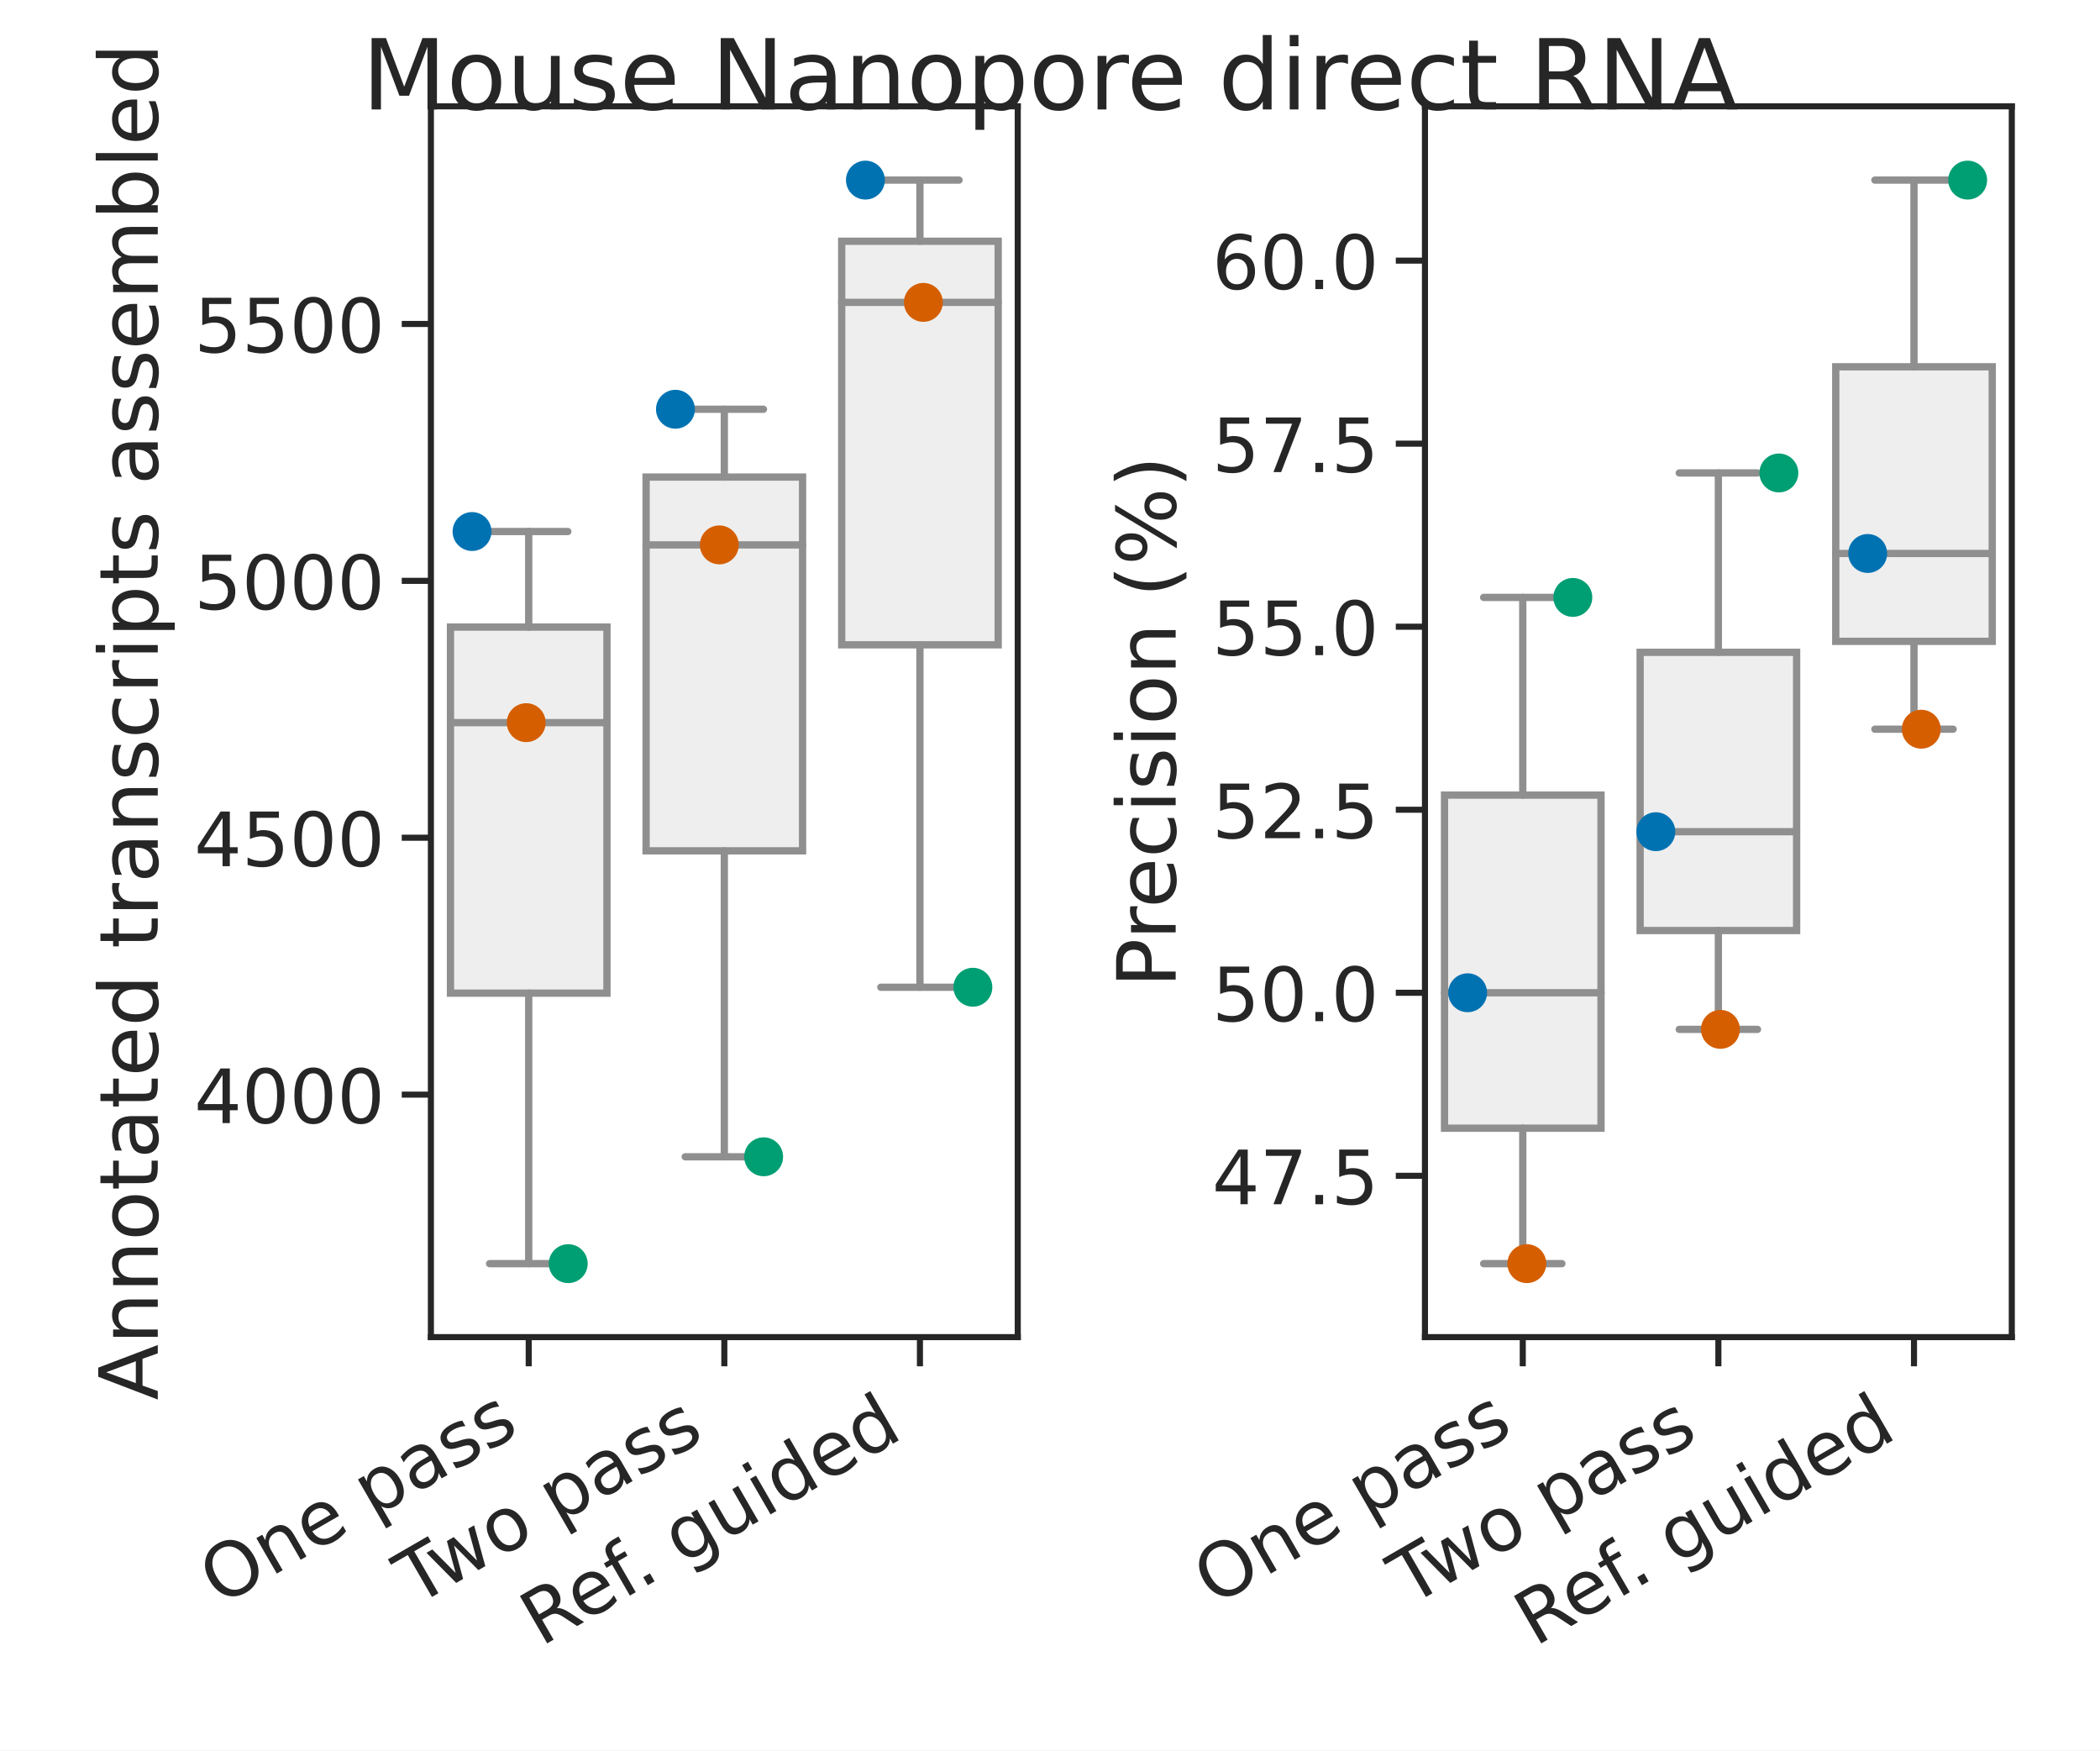
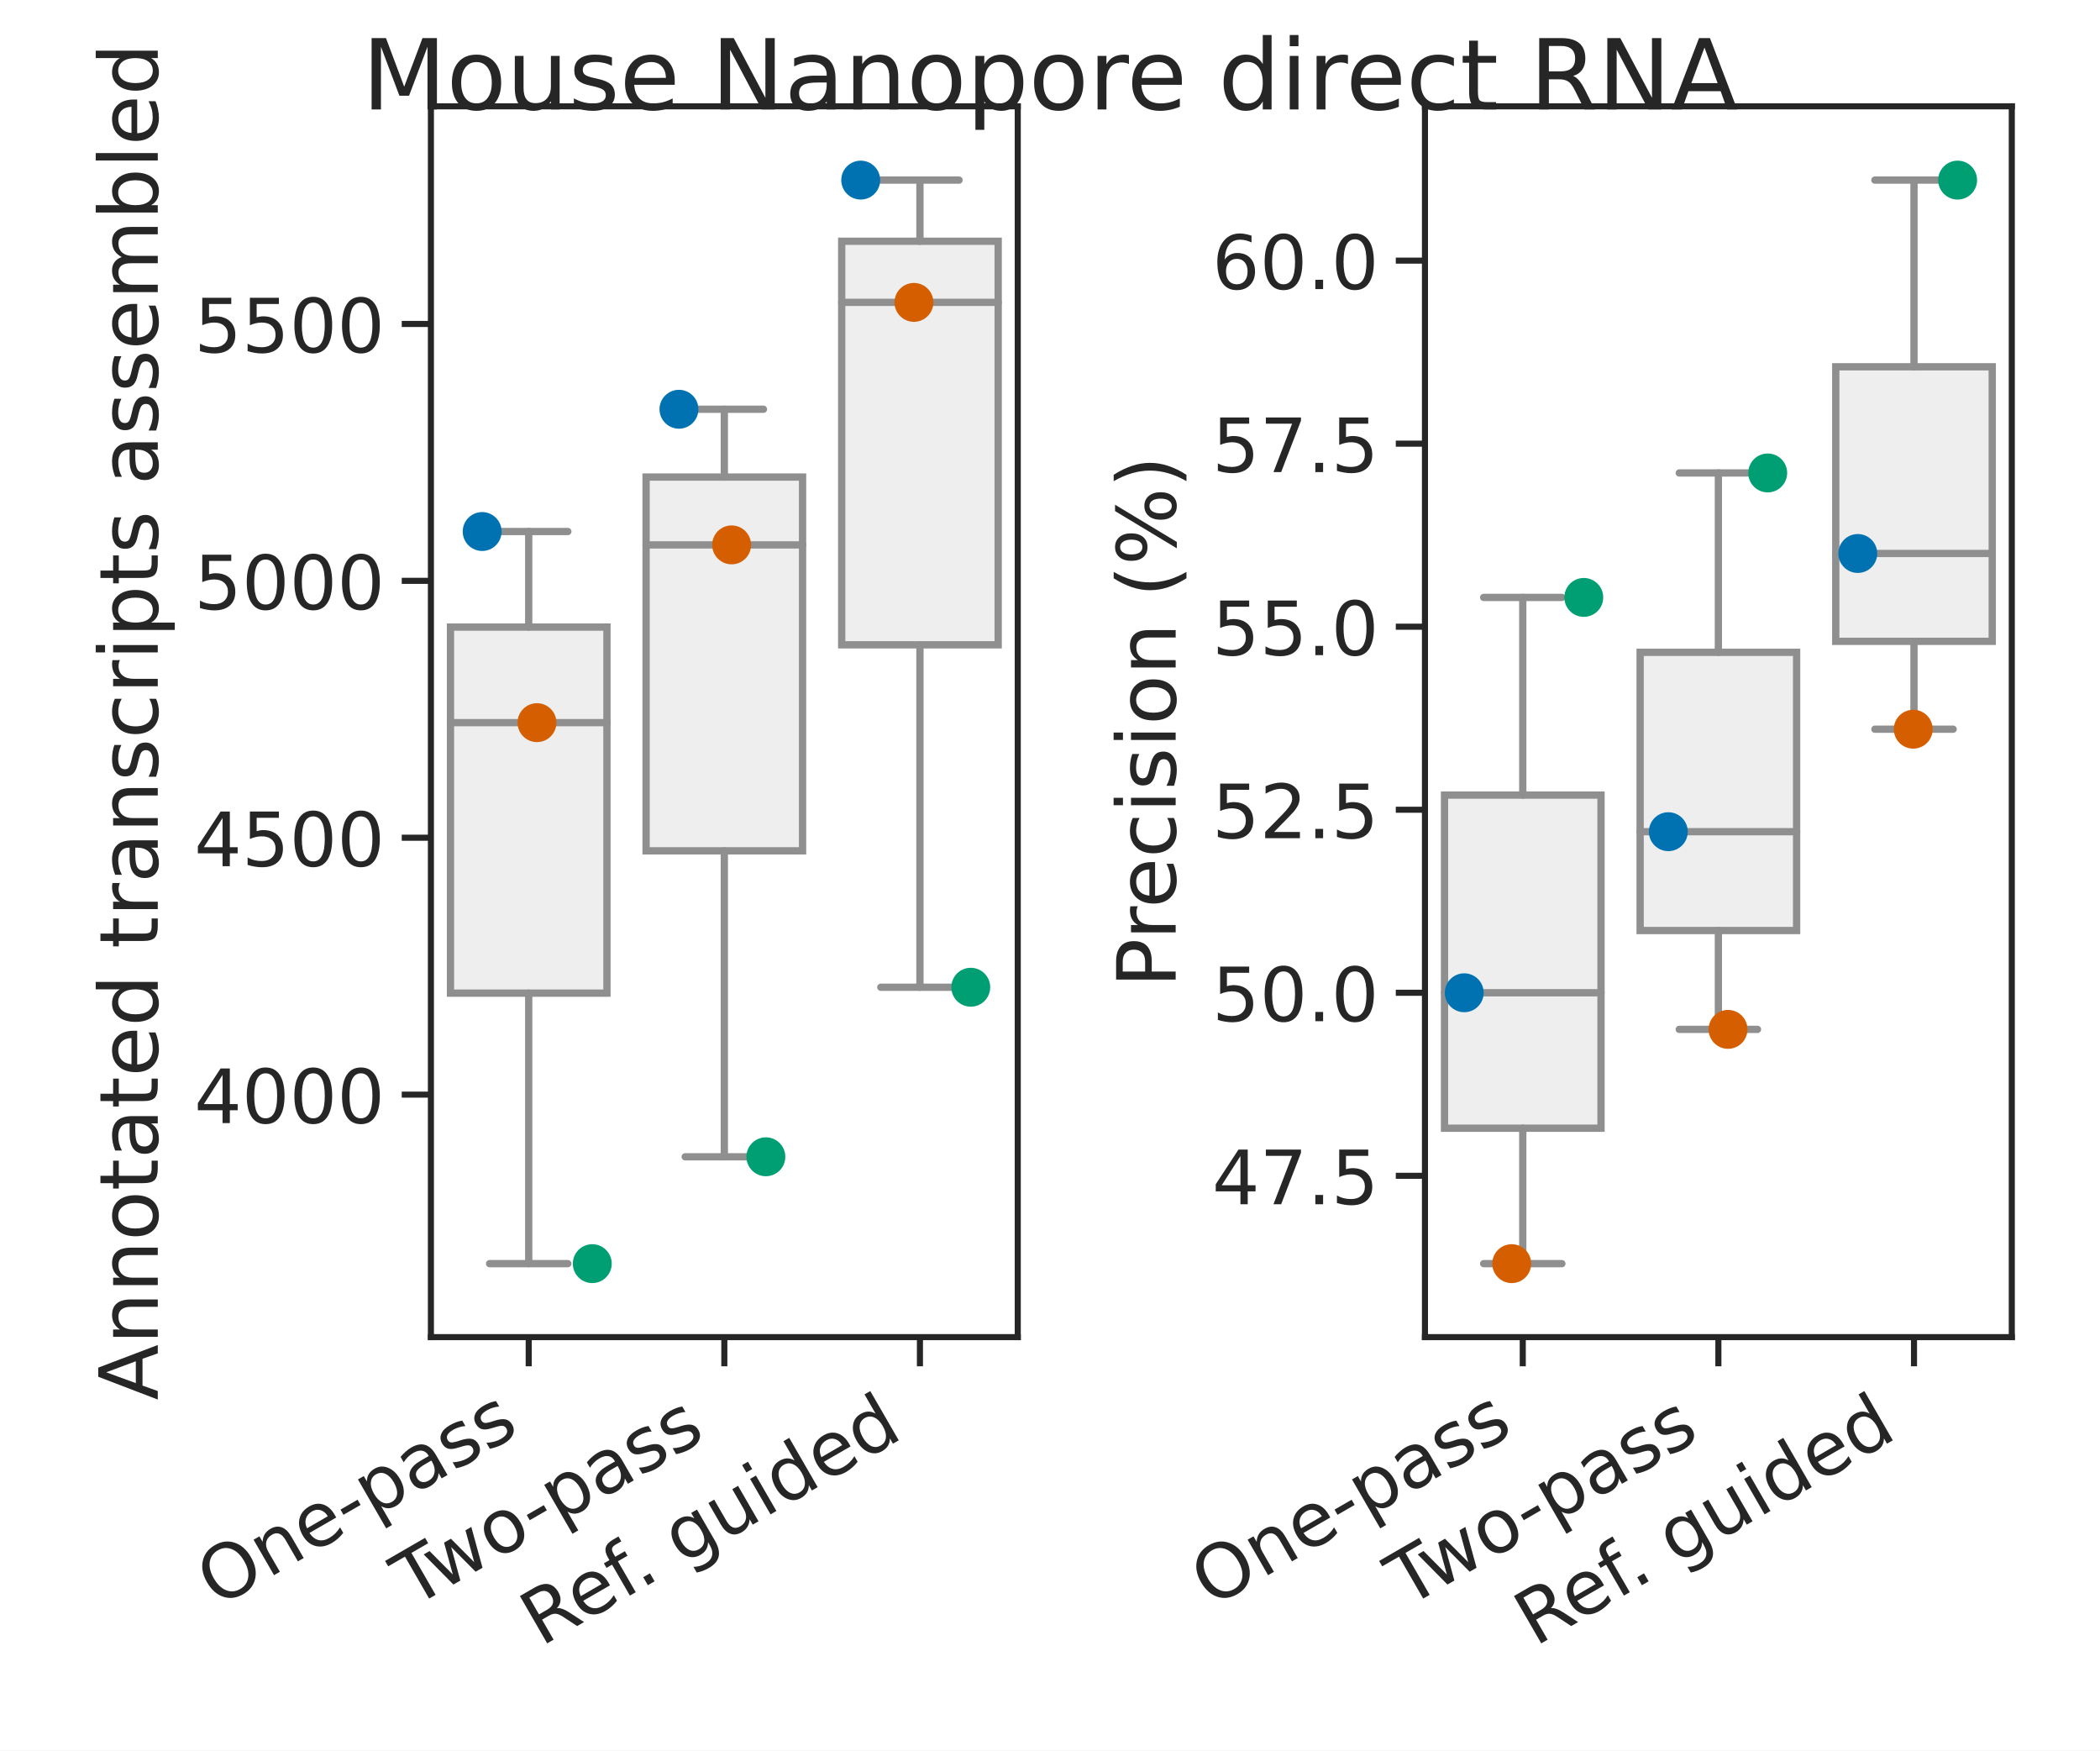
<svg xmlns="http://www.w3.org/2000/svg" xmlns:xlink="http://www.w3.org/1999/xlink" height="360pt" version="1.1" viewBox="0 0 432 360" width="432pt">
  <defs>
    <style type="text/css">
*{stroke-linecap:butt;stroke-linejoin:round;}
  </style>
  </defs>
  <g id="figure_1">
    <g id="patch_1">
      <path d="M 0 360  L 432 360  L 432 0  L 0 0  z " style="fill:#ffffff;" />
    </g>
    <g id="axes_1">
      <g id="patch_2">
        <path d="M 88.644 274.998  L 209.365 274.998  L 209.365 21.869  L 88.644 21.869  z " style="fill:#ffffff;" />
      </g>
      <g id="matplotlib.axis_1">
        <g id="xtick_1">
          <g id="line2d_1">
            <defs>
-               <path d="M 0 0  L 0 6  " id="m8cce61b88b" style="stroke:#262626;stroke-width:1.25;" />
+               <path d="M 0 0  L 0 6  " id="m0fa0cbf0b3" style="stroke:#262626;stroke-width:1.25;" />
            </defs>
            <g>
-               <use style="fill:#262626;stroke:#262626;stroke-width:1.25;" x="108.764" xlink:href="#m8cce61b88b" y="274.998" />
+               <use style="fill:#262626;stroke:#262626;stroke-width:1.25;" x="108.764" xlink:href="#m0fa0cbf0b3" y="274.998" />
            </g>
          </g>
          <g id="text_1">
-             <text style="fill:#262626;font-family:DejaVu Sans;font-size:15.4px;font-style:normal;font-weight:normal;" transform="translate(45.23225 330.388)rotate(-30)">One pass</text>
+             <text style="fill:#262626;font-family:DejaVu Sans;font-size:15.4px;font-style:normal;font-weight:normal;" transform="translate(44.65919 330.7188)rotate(-30)">One-pass</text>
          </g>
        </g>
        <g id="xtick_2">
          <g id="line2d_2">
            <g>
-               <use style="fill:#262626;stroke:#262626;stroke-width:1.25;" x="149.005" xlink:href="#m8cce61b88b" y="274.998" />
+               <use style="fill:#262626;stroke:#262626;stroke-width:1.25;" x="149.005" xlink:href="#m0fa0cbf0b3" y="274.998" />
            </g>
          </g>
          <g id="text_2">
-             <text style="fill:#262626;font-family:DejaVu Sans;font-size:15.4px;font-style:normal;font-weight:normal;" transform="translate(85.44983 330.4012)rotate(-30)">Two pass</text>
+             <text style="fill:#262626;font-family:DejaVu Sans;font-size:15.4px;font-style:normal;font-weight:normal;" transform="translate(84.87468 330.7333)rotate(-30)">Two-pass</text>
          </g>
        </g>
        <g id="xtick_3">
          <g id="line2d_3">
            <g>
-               <use style="fill:#262626;stroke:#262626;stroke-width:1.25;" x="189.245" xlink:href="#m8cce61b88b" y="274.998" />
+               <use style="fill:#262626;stroke:#262626;stroke-width:1.25;" x="189.245" xlink:href="#m0fa0cbf0b3" y="274.998" />
            </g>
          </g>
          <g id="text_3">
            <text style="fill:#262626;font-family:DejaVu Sans;font-size:15.4px;font-style:normal;font-weight:normal;" transform="translate(111.2574 338.7341)rotate(-30)">Ref. guided</text>
          </g>
        </g>
      </g>
      <g id="matplotlib.axis_2">
        <g id="ytick_1">
          <g id="line2d_4">
            <defs>
-               <path d="M 0 0  L -6 0  " id="m4d17ea91ea" style="stroke:#262626;stroke-width:1.25;" />
+               <path d="M 0 0  L -6 0  " id="m6d37a748aa" style="stroke:#262626;stroke-width:1.25;" />
            </defs>
            <g>
-               <use style="fill:#262626;stroke:#262626;stroke-width:1.25;" x="88.644" xlink:href="#m4d17ea91ea" y="225.122" />
+               <use style="fill:#262626;stroke:#262626;stroke-width:1.25;" x="88.644" xlink:href="#m6d37a748aa" y="225.122" />
            </g>
          </g>
          <g id="text_4">
            <text style="fill:#262626;font-family:DejaVu Sans;font-size:15.4px;font-style:normal;font-weight:normal;text-anchor:end;" transform="rotate(-0, 79.144, 230.9726)" x="79.144" y="230.973">4000</text>
          </g>
        </g>
        <g id="ytick_2">
          <g id="line2d_5">
            <g>
-               <use style="fill:#262626;stroke:#262626;stroke-width:1.25;" x="88.644" xlink:href="#m4d17ea91ea" y="172.29" />
+               <use style="fill:#262626;stroke:#262626;stroke-width:1.25;" x="88.644" xlink:href="#m6d37a748aa" y="172.29" />
            </g>
          </g>
          <g id="text_5">
            <text style="fill:#262626;font-family:DejaVu Sans;font-size:15.4px;font-style:normal;font-weight:normal;text-anchor:end;" transform="rotate(-0, 79.144, 178.1408)" x="79.144" y="178.141">4500</text>
          </g>
        </g>
        <g id="ytick_3">
          <g id="line2d_6">
            <g>
-               <use style="fill:#262626;stroke:#262626;stroke-width:1.25;" x="88.644" xlink:href="#m4d17ea91ea" y="119.458" />
+               <use style="fill:#262626;stroke:#262626;stroke-width:1.25;" x="88.644" xlink:href="#m6d37a748aa" y="119.458" />
            </g>
          </g>
          <g id="text_6">
            <text style="fill:#262626;font-family:DejaVu Sans;font-size:15.4px;font-style:normal;font-weight:normal;text-anchor:end;" transform="rotate(-0, 79.144, 125.3091)" x="79.144" y="125.309">5000</text>
          </g>
        </g>
        <g id="ytick_4">
          <g id="line2d_7">
            <g>
-               <use style="fill:#262626;stroke:#262626;stroke-width:1.25;" x="88.644" xlink:href="#m4d17ea91ea" y="66.627" />
+               <use style="fill:#262626;stroke:#262626;stroke-width:1.25;" x="88.644" xlink:href="#m6d37a748aa" y="66.627" />
            </g>
          </g>
          <g id="text_7">
            <text style="fill:#262626;font-family:DejaVu Sans;font-size:15.4px;font-style:normal;font-weight:normal;text-anchor:end;" transform="rotate(-0, 79.144, 72.47734)" x="79.144" y="72.477">5500</text>
          </g>
        </g>
        <g id="text_8">
          <text style="fill:#262626;font-family:DejaVu Sans;font-size:16.8px;font-style:normal;font-weight:normal;text-anchor:middle;" transform="rotate(-90, 32.45712, 148.4337)" x="32.457" y="148.434">Annotated transcripts assembled</text>
        </g>
      </g>
      <g id="patch_3">
-         <path clip-path="url(#p3ca217034d)" d="M 92.668 204.253  L 124.86 204.253  L 124.86 128.968  L 92.668 128.968  L 92.668 204.253  z " style="fill:#eeeeee;stroke:#8f8f8f;stroke-linejoin:miter;stroke-width:1.5;" />
+         <path clip-path="url(#p4e5a99a84f)" d="M 92.668 204.253  L 124.86 204.253  L 124.86 128.968  L 92.668 128.968  L 92.668 204.253  z " style="fill:#eeeeee;stroke:#8f8f8f;stroke-linejoin:miter;stroke-width:1.5;" />
      </g>
      <g id="patch_4">
-         <path clip-path="url(#p3ca217034d)" d="M 132.909 174.984  L 165.101 174.984  L 165.101 98.114  L 132.909 98.114  L 132.909 174.984  z " style="fill:#eeeeee;stroke:#8f8f8f;stroke-linejoin:miter;stroke-width:1.5;" />
+         <path clip-path="url(#p4e5a99a84f)" d="M 132.909 174.984  L 165.101 174.984  L 165.101 98.114  L 132.909 98.114  L 132.909 174.984  z " style="fill:#eeeeee;stroke:#8f8f8f;stroke-linejoin:miter;stroke-width:1.5;" />
      </g>
      <g id="patch_5">
-         <path clip-path="url(#p3ca217034d)" d="M 173.149 132.613  L 205.341 132.613  L 205.341 49.615  L 173.149 49.615  L 173.149 132.613  z " style="fill:#eeeeee;stroke:#8f8f8f;stroke-linejoin:miter;stroke-width:1.5;" />
+         <path clip-path="url(#p4e5a99a84f)" d="M 173.149 132.613  L 205.341 132.613  L 205.341 49.615  L 173.149 49.615  L 173.149 132.613  z " style="fill:#eeeeee;stroke:#8f8f8f;stroke-linejoin:miter;stroke-width:1.5;" />
      </g>
      <g id="PathCollection_1" />
      <g id="PathCollection_2" />
      <g id="PathCollection_3" />
      <g id="line2d_8">
-         <path clip-path="url(#p3ca217034d)" d="M 108.764 204.253  L 108.764 259.885  " style="fill:none;stroke:#8f8f8f;stroke-linecap:round;stroke-width:1.5;" />
+         <path clip-path="url(#p4e5a99a84f)" d="M 108.764 204.253  L 108.764 259.885  " style="fill:none;stroke:#8f8f8f;stroke-linecap:round;stroke-width:1.5;" />
      </g>
      <g id="line2d_9">
-         <path clip-path="url(#p3ca217034d)" d="M 108.764 128.968  L 108.764 109.315  " style="fill:none;stroke:#8f8f8f;stroke-linecap:round;stroke-width:1.5;" />
+         <path clip-path="url(#p4e5a99a84f)" d="M 108.764 128.968  L 108.764 109.315  " style="fill:none;stroke:#8f8f8f;stroke-linecap:round;stroke-width:1.5;" />
      </g>
      <g id="line2d_10">
-         <path clip-path="url(#p3ca217034d)" d="M 100.716 259.885  L 116.812 259.885  " style="fill:none;stroke:#8f8f8f;stroke-linecap:round;stroke-width:1.5;" />
+         <path clip-path="url(#p4e5a99a84f)" d="M 100.716 259.885  L 116.812 259.885  " style="fill:none;stroke:#8f8f8f;stroke-linecap:round;stroke-width:1.5;" />
      </g>
      <g id="line2d_11">
-         <path clip-path="url(#p3ca217034d)" d="M 100.716 109.315  L 116.812 109.315  " style="fill:none;stroke:#8f8f8f;stroke-linecap:round;stroke-width:1.5;" />
+         <path clip-path="url(#p4e5a99a84f)" d="M 100.716 109.315  L 116.812 109.315  " style="fill:none;stroke:#8f8f8f;stroke-linecap:round;stroke-width:1.5;" />
      </g>
      <g id="line2d_12" />
      <g id="line2d_13">
-         <path clip-path="url(#p3ca217034d)" d="M 149.005 174.984  L 149.005 237.907  " style="fill:none;stroke:#8f8f8f;stroke-linecap:round;stroke-width:1.5;" />
+         <path clip-path="url(#p4e5a99a84f)" d="M 149.005 174.984  L 149.005 237.907  " style="fill:none;stroke:#8f8f8f;stroke-linecap:round;stroke-width:1.5;" />
      </g>
      <g id="line2d_14">
-         <path clip-path="url(#p3ca217034d)" d="M 149.005 98.114  L 149.005 84.167  " style="fill:none;stroke:#8f8f8f;stroke-linecap:round;stroke-width:1.5;" />
+         <path clip-path="url(#p4e5a99a84f)" d="M 149.005 98.114  L 149.005 84.167  " style="fill:none;stroke:#8f8f8f;stroke-linecap:round;stroke-width:1.5;" />
      </g>
      <g id="line2d_15">
-         <path clip-path="url(#p3ca217034d)" d="M 140.957 237.907  L 157.053 237.907  " style="fill:none;stroke:#8f8f8f;stroke-linecap:round;stroke-width:1.5;" />
+         <path clip-path="url(#p4e5a99a84f)" d="M 140.957 237.907  L 157.053 237.907  " style="fill:none;stroke:#8f8f8f;stroke-linecap:round;stroke-width:1.5;" />
      </g>
      <g id="line2d_16">
-         <path clip-path="url(#p3ca217034d)" d="M 140.957 84.167  L 157.053 84.167  " style="fill:none;stroke:#8f8f8f;stroke-linecap:round;stroke-width:1.5;" />
+         <path clip-path="url(#p4e5a99a84f)" d="M 140.957 84.167  L 157.053 84.167  " style="fill:none;stroke:#8f8f8f;stroke-linecap:round;stroke-width:1.5;" />
      </g>
      <g id="line2d_17" />
      <g id="line2d_18">
-         <path clip-path="url(#p3ca217034d)" d="M 189.245 132.613  L 189.245 203.038  " style="fill:none;stroke:#8f8f8f;stroke-linecap:round;stroke-width:1.5;" />
+         <path clip-path="url(#p4e5a99a84f)" d="M 189.245 132.613  L 189.245 203.038  " style="fill:none;stroke:#8f8f8f;stroke-linecap:round;stroke-width:1.5;" />
      </g>
      <g id="line2d_19">
-         <path clip-path="url(#p3ca217034d)" d="M 189.245 49.615  L 189.245 37.041  " style="fill:none;stroke:#8f8f8f;stroke-linecap:round;stroke-width:1.5;" />
+         <path clip-path="url(#p4e5a99a84f)" d="M 189.245 49.615  L 189.245 37.041  " style="fill:none;stroke:#8f8f8f;stroke-linecap:round;stroke-width:1.5;" />
      </g>
      <g id="line2d_20">
-         <path clip-path="url(#p3ca217034d)" d="M 181.197 203.038  L 197.293 203.038  " style="fill:none;stroke:#8f8f8f;stroke-linecap:round;stroke-width:1.5;" />
+         <path clip-path="url(#p4e5a99a84f)" d="M 181.197 203.038  L 197.293 203.038  " style="fill:none;stroke:#8f8f8f;stroke-linecap:round;stroke-width:1.5;" />
      </g>
      <g id="line2d_21">
-         <path clip-path="url(#p3ca217034d)" d="M 181.197 37.041  L 197.293 37.041  " style="fill:none;stroke:#8f8f8f;stroke-linecap:round;stroke-width:1.5;" />
+         <path clip-path="url(#p4e5a99a84f)" d="M 181.197 37.041  L 197.293 37.041  " style="fill:none;stroke:#8f8f8f;stroke-linecap:round;stroke-width:1.5;" />
      </g>
      <g id="line2d_22" />
      <g id="line2d_23">
-         <path clip-path="url(#p3ca217034d)" d="M 92.668 148.621  L 124.86 148.621  " style="fill:none;stroke:#8f8f8f;stroke-linecap:round;stroke-width:1.5;" />
+         <path clip-path="url(#p4e5a99a84f)" d="M 92.668 148.621  L 124.86 148.621  " style="fill:none;stroke:#8f8f8f;stroke-linecap:round;stroke-width:1.5;" />
      </g>
      <g id="line2d_24">
-         <path clip-path="url(#p3ca217034d)" d="M 132.909 112.062  L 165.101 112.062  " style="fill:none;stroke:#8f8f8f;stroke-linecap:round;stroke-width:1.5;" />
+         <path clip-path="url(#p4e5a99a84f)" d="M 132.909 112.062  L 165.101 112.062  " style="fill:none;stroke:#8f8f8f;stroke-linecap:round;stroke-width:1.5;" />
      </g>
      <g id="line2d_25">
-         <path clip-path="url(#p3ca217034d)" d="M 173.149 62.189  L 205.341 62.189  " style="fill:none;stroke:#8f8f8f;stroke-linecap:round;stroke-width:1.5;" />
+         <path clip-path="url(#p4e5a99a84f)" d="M 173.149 62.189  L 205.341 62.189  " style="fill:none;stroke:#8f8f8f;stroke-linecap:round;stroke-width:1.5;" />
      </g>
      <g id="patch_6">
        <path d="M 88.644 274.998  L 88.644 21.869  " style="fill:none;stroke:#262626;stroke-linecap:square;stroke-linejoin:miter;stroke-width:1.25;" />
      </g>
      <g id="patch_7">
        <path d="M 209.365 274.998  L 209.365 21.869  " style="fill:none;stroke:#262626;stroke-linecap:square;stroke-linejoin:miter;stroke-width:1.25;" />
      </g>
      <g id="patch_8">
        <path d="M 88.644 274.998  L 209.365 274.998  " style="fill:none;stroke:#262626;stroke-linecap:square;stroke-linejoin:miter;stroke-width:1.25;" />
      </g>
      <g id="patch_9">
        <path d="M 88.644 21.869  L 209.365 21.869  " style="fill:none;stroke:#262626;stroke-linecap:square;stroke-linejoin:miter;stroke-width:1.25;" />
      </g>
      <g id="PathCollection_4">
        <defs>
-           <path d="M 0 4  C 1.061 4 2.078 3.579 2.828 2.828  C 3.579 2.078 4 1.061 4 0  C 4 -1.061 3.579 -2.078 2.828 -2.828  C 2.078 -3.579 1.061 -4 0 -4  C -1.061 -4 -2.078 -3.579 -2.828 -2.828  C -3.579 -2.078 -4 -1.061 -4 0  C -4 1.061 -3.579 2.078 -2.828 2.828  C -2.078 3.579 -1.061 4 0 4  z " id="m4bb8bf6cf8" />
+           <path d="M 0 4  C 1.061 4 2.078 3.579 2.828 2.828  C 3.579 2.078 4 1.061 4 0  C 4 -1.061 3.579 -2.078 2.828 -2.828  C 2.078 -3.579 1.061 -4 0 -4  C -1.061 -4 -2.078 -3.579 -2.828 -2.828  C -3.579 -2.078 -4 -1.061 -4 0  C -4 1.061 -3.579 2.078 -2.828 2.828  C -2.078 3.579 -1.061 4 0 4  z " id="mcae179fc7a" />
        </defs>
-         <g clip-path="url(#p3ca217034d)">
-           <use style="fill:#0072b2;" x="97.106" xlink:href="#m4bb8bf6cf8" y="109.315" />
+         <g clip-path="url(#p4e5a99a84f)">
+           <use style="fill:#0072b2;" x="99.187" xlink:href="#mcae179fc7a" y="109.315" />
        </g>
      </g>
      <g id="PathCollection_5">
        <defs>
-           <path d="M 0 4  C 1.061 4 2.078 3.579 2.828 2.828  C 3.579 2.078 4 1.061 4 0  C 4 -1.061 3.579 -2.078 2.828 -2.828  C 2.078 -3.579 1.061 -4 0 -4  C -1.061 -4 -2.078 -3.579 -2.828 -2.828  C -3.579 -2.078 -4 -1.061 -4 0  C -4 1.061 -3.579 2.078 -2.828 2.828  C -2.078 3.579 -1.061 4 0 4  z " id="m4b935ddc54" />
+           <path d="M 0 4  C 1.061 4 2.078 3.579 2.828 2.828  C 3.579 2.078 4 1.061 4 0  C 4 -1.061 3.579 -2.078 2.828 -2.828  C 2.078 -3.579 1.061 -4 0 -4  C -1.061 -4 -2.078 -3.579 -2.828 -2.828  C -3.579 -2.078 -4 -1.061 -4 0  C -4 1.061 -3.579 2.078 -2.828 2.828  C -2.078 3.579 -1.061 4 0 4  z " id="mdf73cf363f" />
        </defs>
-         <g clip-path="url(#p3ca217034d)">
-           <use style="fill:#d55e00;" x="108.252" xlink:href="#m4b935ddc54" y="148.621" />
+         <g clip-path="url(#p4e5a99a84f)">
+           <use style="fill:#d55e00;" x="110.465" xlink:href="#mdf73cf363f" y="148.621" />
        </g>
      </g>
      <g id="PathCollection_6">
        <defs>
-           <path d="M 0 4  C 1.061 4 2.078 3.579 2.828 2.828  C 3.579 2.078 4 1.061 4 0  C 4 -1.061 3.579 -2.078 2.828 -2.828  C 2.078 -3.579 1.061 -4 0 -4  C -1.061 -4 -2.078 -3.579 -2.828 -2.828  C -3.579 -2.078 -4 -1.061 -4 0  C -4 1.061 -3.579 2.078 -2.828 2.828  C -2.078 3.579 -1.061 4 0 4  z " id="m7504aa03bd" />
+           <path d="M 0 4  C 1.061 4 2.078 3.579 2.828 2.828  C 3.579 2.078 4 1.061 4 0  C 4 -1.061 3.579 -2.078 2.828 -2.828  C 2.078 -3.579 1.061 -4 0 -4  C -1.061 -4 -2.078 -3.579 -2.828 -2.828  C -3.579 -2.078 -4 -1.061 -4 0  C -4 1.061 -3.579 2.078 -2.828 2.828  C -2.078 3.579 -1.061 4 0 4  z " id="m4f22e65dd8" />
        </defs>
-         <g clip-path="url(#p3ca217034d)">
-           <use style="fill:#009e73;" x="116.892" xlink:href="#m7504aa03bd" y="259.885" />
+         <g clip-path="url(#p4e5a99a84f)">
+           <use style="fill:#009e73;" x="121.84" xlink:href="#m4f22e65dd8" y="259.885" />
        </g>
      </g>
      <g id="PathCollection_7">
-         <g clip-path="url(#p3ca217034d)">
-           <use style="fill:#0072b2;" x="138.949" xlink:href="#m4bb8bf6cf8" y="84.167" />
+         <g clip-path="url(#p4e5a99a84f)">
+           <use style="fill:#0072b2;" x="139.67" xlink:href="#mcae179fc7a" y="84.167" />
        </g>
      </g>
      <g id="PathCollection_8">
-         <g clip-path="url(#p3ca217034d)">
-           <use style="fill:#d55e00;" x="147.975" xlink:href="#m4b935ddc54" y="112.062" />
+         <g clip-path="url(#p4e5a99a84f)">
+           <use style="fill:#d55e00;" x="150.504" xlink:href="#mdf73cf363f" y="112.062" />
        </g>
      </g>
      <g id="PathCollection_9">
-         <g clip-path="url(#p3ca217034d)">
-           <use style="fill:#009e73;" x="157.092" xlink:href="#m7504aa03bd" y="237.907" />
+         <g clip-path="url(#p4e5a99a84f)">
+           <use style="fill:#009e73;" x="157.551" xlink:href="#m4f22e65dd8" y="237.907" />
        </g>
      </g>
      <g id="PathCollection_10">
-         <g clip-path="url(#p3ca217034d)">
-           <use style="fill:#0072b2;" x="178.029" xlink:href="#m4bb8bf6cf8" y="37.041" />
+         <g clip-path="url(#p4e5a99a84f)">
+           <use style="fill:#0072b2;" x="177.061" xlink:href="#mcae179fc7a" y="37.041" />
        </g>
      </g>
      <g id="PathCollection_11">
-         <g clip-path="url(#p3ca217034d)">
-           <use style="fill:#d55e00;" x="189.952" xlink:href="#m4b935ddc54" y="62.189" />
+         <g clip-path="url(#p4e5a99a84f)">
+           <use style="fill:#d55e00;" x="188.009" xlink:href="#mdf73cf363f" y="62.189" />
        </g>
      </g>
      <g id="PathCollection_12">
-         <g clip-path="url(#p3ca217034d)">
-           <use style="fill:#009e73;" x="200.137" xlink:href="#m7504aa03bd" y="203.038" />
+         <g clip-path="url(#p4e5a99a84f)">
+           <use style="fill:#009e73;" x="199.7" xlink:href="#m4f22e65dd8" y="203.038" />
        </g>
      </g>
    </g>
    <g id="axes_2">
      <g id="patch_10">
        <path d="M 293.135 274.998  L 413.856 274.998  L 413.856 21.869  L 293.135 21.869  z " style="fill:#ffffff;" />
      </g>
      <g id="matplotlib.axis_3">
        <g id="xtick_4">
          <g id="line2d_26">
            <g>
-               <use style="fill:#262626;stroke:#262626;stroke-width:1.25;" x="313.255" xlink:href="#m8cce61b88b" y="274.998" />
+               <use style="fill:#262626;stroke:#262626;stroke-width:1.25;" x="313.255" xlink:href="#m0fa0cbf0b3" y="274.998" />
            </g>
          </g>
          <g id="text_9">
-             <text style="fill:#262626;font-family:DejaVu Sans;font-size:15.4px;font-style:normal;font-weight:normal;" transform="translate(249.7227 330.388)rotate(-30)">One pass</text>
+             <text style="fill:#262626;font-family:DejaVu Sans;font-size:15.4px;font-style:normal;font-weight:normal;" transform="translate(249.1497 330.7188)rotate(-30)">One-pass</text>
          </g>
        </g>
        <g id="xtick_5">
          <g id="line2d_27">
            <g>
-               <use style="fill:#262626;stroke:#262626;stroke-width:1.25;" x="353.495" xlink:href="#m8cce61b88b" y="274.998" />
+               <use style="fill:#262626;stroke:#262626;stroke-width:1.25;" x="353.495" xlink:href="#m0fa0cbf0b3" y="274.998" />
            </g>
          </g>
          <g id="text_10">
-             <text style="fill:#262626;font-family:DejaVu Sans;font-size:15.4px;font-style:normal;font-weight:normal;" transform="translate(289.9403 330.4012)rotate(-30)">Two pass</text>
+             <text style="fill:#262626;font-family:DejaVu Sans;font-size:15.4px;font-style:normal;font-weight:normal;" transform="translate(289.3652 330.7333)rotate(-30)">Two-pass</text>
          </g>
        </g>
        <g id="xtick_6">
          <g id="line2d_28">
            <g>
-               <use style="fill:#262626;stroke:#262626;stroke-width:1.25;" x="393.736" xlink:href="#m8cce61b88b" y="274.998" />
+               <use style="fill:#262626;stroke:#262626;stroke-width:1.25;" x="393.736" xlink:href="#m0fa0cbf0b3" y="274.998" />
            </g>
          </g>
          <g id="text_11">
            <text style="fill:#262626;font-family:DejaVu Sans;font-size:15.4px;font-style:normal;font-weight:normal;" transform="translate(315.7479 338.7341)rotate(-30)">Ref. guided</text>
          </g>
        </g>
      </g>
      <g id="matplotlib.axis_4">
        <g id="ytick_5">
          <g id="line2d_29">
            <g>
-               <use style="fill:#262626;stroke:#262626;stroke-width:1.25;" x="293.135" xlink:href="#m4d17ea91ea" y="241.817" />
+               <use style="fill:#262626;stroke:#262626;stroke-width:1.25;" x="293.135" xlink:href="#m6d37a748aa" y="241.817" />
            </g>
          </g>
          <g id="text_12">
            <text style="fill:#262626;font-family:DejaVu Sans;font-size:15.4px;font-style:normal;font-weight:normal;text-anchor:end;" transform="rotate(-0, 283.6345, 247.6674)" x="283.635" y="247.667">47.5</text>
          </g>
        </g>
        <g id="ytick_6">
          <g id="line2d_30">
            <g>
-               <use style="fill:#262626;stroke:#262626;stroke-width:1.25;" x="293.135" xlink:href="#m4d17ea91ea" y="204.174" />
+               <use style="fill:#262626;stroke:#262626;stroke-width:1.25;" x="293.135" xlink:href="#m6d37a748aa" y="204.174" />
            </g>
          </g>
          <g id="text_13">
            <text style="fill:#262626;font-family:DejaVu Sans;font-size:15.4px;font-style:normal;font-weight:normal;text-anchor:end;" transform="rotate(-0, 283.6345, 210.0248)" x="283.635" y="210.025">50.0</text>
          </g>
        </g>
        <g id="ytick_7">
          <g id="line2d_31">
            <g>
-               <use style="fill:#262626;stroke:#262626;stroke-width:1.25;" x="293.135" xlink:href="#m4d17ea91ea" y="166.531" />
+               <use style="fill:#262626;stroke:#262626;stroke-width:1.25;" x="293.135" xlink:href="#m6d37a748aa" y="166.531" />
            </g>
          </g>
          <g id="text_14">
            <text style="fill:#262626;font-family:DejaVu Sans;font-size:15.4px;font-style:normal;font-weight:normal;text-anchor:end;" transform="rotate(-0, 283.6345, 172.3822)" x="283.635" y="172.382">52.5</text>
          </g>
        </g>
        <g id="ytick_8">
          <g id="line2d_32">
            <g>
-               <use style="fill:#262626;stroke:#262626;stroke-width:1.25;" x="293.135" xlink:href="#m4d17ea91ea" y="128.889" />
+               <use style="fill:#262626;stroke:#262626;stroke-width:1.25;" x="293.135" xlink:href="#m6d37a748aa" y="128.889" />
            </g>
          </g>
          <g id="text_15">
            <text style="fill:#262626;font-family:DejaVu Sans;font-size:15.4px;font-style:normal;font-weight:normal;text-anchor:end;" transform="rotate(-0, 283.6345, 134.7396)" x="283.635" y="134.74">55.0</text>
          </g>
        </g>
        <g id="ytick_9">
          <g id="line2d_33">
            <g>
-               <use style="fill:#262626;stroke:#262626;stroke-width:1.25;" x="293.135" xlink:href="#m4d17ea91ea" y="91.246" />
+               <use style="fill:#262626;stroke:#262626;stroke-width:1.25;" x="293.135" xlink:href="#m6d37a748aa" y="91.246" />
            </g>
          </g>
          <g id="text_16">
            <text style="fill:#262626;font-family:DejaVu Sans;font-size:15.4px;font-style:normal;font-weight:normal;text-anchor:end;" transform="rotate(-0, 283.6345, 97.09694)" x="283.635" y="97.097">57.5</text>
          </g>
        </g>
        <g id="ytick_10">
          <g id="line2d_34">
            <g>
-               <use style="fill:#262626;stroke:#262626;stroke-width:1.25;" x="293.135" xlink:href="#m4d17ea91ea" y="53.604" />
+               <use style="fill:#262626;stroke:#262626;stroke-width:1.25;" x="293.135" xlink:href="#m6d37a748aa" y="53.604" />
            </g>
          </g>
          <g id="text_17">
            <text style="fill:#262626;font-family:DejaVu Sans;font-size:15.4px;font-style:normal;font-weight:normal;text-anchor:end;" transform="rotate(-0, 283.6345, 59.45432)" x="283.635" y="59.454">60.0</text>
          </g>
        </g>
        <g id="text_18">
          <text style="fill:#262626;font-family:DejaVu Sans;font-size:16.8px;font-style:normal;font-weight:normal;text-anchor:middle;" transform="rotate(-90, 241.8516, 148.4337)" x="241.852" y="148.434">Precision (%)</text>
        </g>
      </g>
      <g id="patch_11">
-         <path clip-path="url(#p95dfe44de4)" d="M 297.159 232.03  L 329.351 232.03  L 329.351 163.52  L 297.159 163.52  L 297.159 232.03  z " style="fill:#eeeeee;stroke:#8f8f8f;stroke-linejoin:miter;stroke-width:1.5;" />
+         <path clip-path="url(#p7648c2ded6)" d="M 297.159 232.03  L 329.351 232.03  L 329.351 163.52  L 297.159 163.52  L 297.159 232.03  z " style="fill:#eeeeee;stroke:#8f8f8f;stroke-linejoin:miter;stroke-width:1.5;" />
      </g>
      <g id="patch_12">
-         <path clip-path="url(#p95dfe44de4)" d="M 337.399 191.375  L 369.591 191.375  L 369.591 134.159  L 337.399 134.159  L 337.399 191.375  z " style="fill:#eeeeee;stroke:#8f8f8f;stroke-linejoin:miter;stroke-width:1.5;" />
+         <path clip-path="url(#p7648c2ded6)" d="M 337.399 191.375  L 369.591 191.375  L 369.591 134.159  L 337.399 134.159  L 337.399 191.375  z " style="fill:#eeeeee;stroke:#8f8f8f;stroke-linejoin:miter;stroke-width:1.5;" />
      </g>
      <g id="patch_13">
-         <path clip-path="url(#p95dfe44de4)" d="M 377.64 131.9  L 409.832 131.9  L 409.832 75.436  L 377.64 75.436  L 377.64 131.9  z " style="fill:#eeeeee;stroke:#8f8f8f;stroke-linejoin:miter;stroke-width:1.5;" />
+         <path clip-path="url(#p7648c2ded6)" d="M 377.64 131.9  L 409.832 131.9  L 409.832 75.436  L 377.64 75.436  L 377.64 131.9  z " style="fill:#eeeeee;stroke:#8f8f8f;stroke-linejoin:miter;stroke-width:1.5;" />
      </g>
      <g id="PathCollection_13" />
      <g id="PathCollection_14" />
      <g id="PathCollection_15" />
      <g id="line2d_35">
-         <path clip-path="url(#p95dfe44de4)" d="M 313.255 232.03  L 313.255 259.885  " style="fill:none;stroke:#8f8f8f;stroke-linecap:round;stroke-width:1.5;" />
+         <path clip-path="url(#p7648c2ded6)" d="M 313.255 232.03  L 313.255 259.885  " style="fill:none;stroke:#8f8f8f;stroke-linecap:round;stroke-width:1.5;" />
      </g>
      <g id="line2d_36">
-         <path clip-path="url(#p95dfe44de4)" d="M 313.255 163.52  L 313.255 122.866  " style="fill:none;stroke:#8f8f8f;stroke-linecap:round;stroke-width:1.5;" />
+         <path clip-path="url(#p7648c2ded6)" d="M 313.255 163.52  L 313.255 122.866  " style="fill:none;stroke:#8f8f8f;stroke-linecap:round;stroke-width:1.5;" />
      </g>
      <g id="line2d_37">
-         <path clip-path="url(#p95dfe44de4)" d="M 305.207 259.885  L 321.303 259.885  " style="fill:none;stroke:#8f8f8f;stroke-linecap:round;stroke-width:1.5;" />
+         <path clip-path="url(#p7648c2ded6)" d="M 305.207 259.885  L 321.303 259.885  " style="fill:none;stroke:#8f8f8f;stroke-linecap:round;stroke-width:1.5;" />
      </g>
      <g id="line2d_38">
-         <path clip-path="url(#p95dfe44de4)" d="M 305.207 122.866  L 321.303 122.866  " style="fill:none;stroke:#8f8f8f;stroke-linecap:round;stroke-width:1.5;" />
+         <path clip-path="url(#p7648c2ded6)" d="M 305.207 122.866  L 321.303 122.866  " style="fill:none;stroke:#8f8f8f;stroke-linecap:round;stroke-width:1.5;" />
      </g>
      <g id="line2d_39" />
      <g id="line2d_40">
-         <path clip-path="url(#p95dfe44de4)" d="M 353.495 191.375  L 353.495 211.703  " style="fill:none;stroke:#8f8f8f;stroke-linecap:round;stroke-width:1.5;" />
+         <path clip-path="url(#p7648c2ded6)" d="M 353.495 191.375  L 353.495 211.703  " style="fill:none;stroke:#8f8f8f;stroke-linecap:round;stroke-width:1.5;" />
      </g>
      <g id="line2d_41">
-         <path clip-path="url(#p95dfe44de4)" d="M 353.495 134.159  L 353.495 97.269  " style="fill:none;stroke:#8f8f8f;stroke-linecap:round;stroke-width:1.5;" />
+         <path clip-path="url(#p7648c2ded6)" d="M 353.495 134.159  L 353.495 97.269  " style="fill:none;stroke:#8f8f8f;stroke-linecap:round;stroke-width:1.5;" />
      </g>
      <g id="line2d_42">
-         <path clip-path="url(#p95dfe44de4)" d="M 345.447 211.703  L 361.543 211.703  " style="fill:none;stroke:#8f8f8f;stroke-linecap:round;stroke-width:1.5;" />
+         <path clip-path="url(#p7648c2ded6)" d="M 345.447 211.703  L 361.543 211.703  " style="fill:none;stroke:#8f8f8f;stroke-linecap:round;stroke-width:1.5;" />
      </g>
      <g id="line2d_43">
-         <path clip-path="url(#p95dfe44de4)" d="M 345.447 97.269  L 361.543 97.269  " style="fill:none;stroke:#8f8f8f;stroke-linecap:round;stroke-width:1.5;" />
+         <path clip-path="url(#p7648c2ded6)" d="M 345.447 97.269  L 361.543 97.269  " style="fill:none;stroke:#8f8f8f;stroke-linecap:round;stroke-width:1.5;" />
      </g>
      <g id="line2d_44" />
      <g id="line2d_45">
-         <path clip-path="url(#p95dfe44de4)" d="M 393.736 131.9  L 393.736 149.969  " style="fill:none;stroke:#8f8f8f;stroke-linecap:round;stroke-width:1.5;" />
+         <path clip-path="url(#p7648c2ded6)" d="M 393.736 131.9  L 393.736 149.969  " style="fill:none;stroke:#8f8f8f;stroke-linecap:round;stroke-width:1.5;" />
      </g>
      <g id="line2d_46">
-         <path clip-path="url(#p95dfe44de4)" d="M 393.736 75.436  L 393.736 37.041  " style="fill:none;stroke:#8f8f8f;stroke-linecap:round;stroke-width:1.5;" />
+         <path clip-path="url(#p7648c2ded6)" d="M 393.736 75.436  L 393.736 37.041  " style="fill:none;stroke:#8f8f8f;stroke-linecap:round;stroke-width:1.5;" />
      </g>
      <g id="line2d_47">
-         <path clip-path="url(#p95dfe44de4)" d="M 385.688 149.969  L 401.784 149.969  " style="fill:none;stroke:#8f8f8f;stroke-linecap:round;stroke-width:1.5;" />
+         <path clip-path="url(#p7648c2ded6)" d="M 385.688 149.969  L 401.784 149.969  " style="fill:none;stroke:#8f8f8f;stroke-linecap:round;stroke-width:1.5;" />
      </g>
      <g id="line2d_48">
-         <path clip-path="url(#p95dfe44de4)" d="M 385.688 37.041  L 401.784 37.041  " style="fill:none;stroke:#8f8f8f;stroke-linecap:round;stroke-width:1.5;" />
+         <path clip-path="url(#p7648c2ded6)" d="M 385.688 37.041  L 401.784 37.041  " style="fill:none;stroke:#8f8f8f;stroke-linecap:round;stroke-width:1.5;" />
      </g>
      <g id="line2d_49" />
      <g id="line2d_50">
-         <path clip-path="url(#p95dfe44de4)" d="M 297.159 204.174  L 329.351 204.174  " style="fill:none;stroke:#8f8f8f;stroke-linecap:round;stroke-width:1.5;" />
+         <path clip-path="url(#p7648c2ded6)" d="M 297.159 204.174  L 329.351 204.174  " style="fill:none;stroke:#8f8f8f;stroke-linecap:round;stroke-width:1.5;" />
      </g>
      <g id="line2d_51">
-         <path clip-path="url(#p95dfe44de4)" d="M 337.399 171.048  L 369.591 171.048  " style="fill:none;stroke:#8f8f8f;stroke-linecap:round;stroke-width:1.5;" />
+         <path clip-path="url(#p7648c2ded6)" d="M 337.399 171.048  L 369.591 171.048  " style="fill:none;stroke:#8f8f8f;stroke-linecap:round;stroke-width:1.5;" />
      </g>
      <g id="line2d_52">
-         <path clip-path="url(#p95dfe44de4)" d="M 377.64 113.832  L 409.832 113.832  " style="fill:none;stroke:#8f8f8f;stroke-linecap:round;stroke-width:1.5;" />
+         <path clip-path="url(#p7648c2ded6)" d="M 377.64 113.832  L 409.832 113.832  " style="fill:none;stroke:#8f8f8f;stroke-linecap:round;stroke-width:1.5;" />
      </g>
      <g id="patch_14">
        <path d="M 293.135 274.998  L 293.135 21.869  " style="fill:none;stroke:#262626;stroke-linecap:square;stroke-linejoin:miter;stroke-width:1.25;" />
      </g>
      <g id="patch_15">
        <path d="M 413.856 274.998  L 413.856 21.869  " style="fill:none;stroke:#262626;stroke-linecap:square;stroke-linejoin:miter;stroke-width:1.25;" />
      </g>
      <g id="patch_16">
        <path d="M 293.135 274.998  L 413.856 274.998  " style="fill:none;stroke:#262626;stroke-linecap:square;stroke-linejoin:miter;stroke-width:1.25;" />
      </g>
      <g id="patch_17">
        <path d="M 293.135 21.869  L 413.856 21.869  " style="fill:none;stroke:#262626;stroke-linecap:square;stroke-linejoin:miter;stroke-width:1.25;" />
      </g>
      <g id="PathCollection_16">
-         <g clip-path="url(#p95dfe44de4)">
-           <use style="fill:#0072b2;" x="301.916" xlink:href="#m4bb8bf6cf8" y="204.174" />
+         <g clip-path="url(#p7648c2ded6)">
+           <use style="fill:#0072b2;" x="301.214" xlink:href="#mcae179fc7a" y="204.174" />
        </g>
      </g>
      <g id="PathCollection_17">
-         <g clip-path="url(#p95dfe44de4)">
-           <use style="fill:#d55e00;" x="314.089" xlink:href="#m4b935ddc54" y="259.885" />
+         <g clip-path="url(#p7648c2ded6)">
+           <use style="fill:#d55e00;" x="310.983" xlink:href="#mdf73cf363f" y="259.885" />
        </g>
      </g>
      <g id="PathCollection_18">
-         <g clip-path="url(#p95dfe44de4)">
-           <use style="fill:#009e73;" x="323.557" xlink:href="#m7504aa03bd" y="122.866" />
+         <g clip-path="url(#p7648c2ded6)">
+           <use style="fill:#009e73;" x="325.808" xlink:href="#m4f22e65dd8" y="122.866" />
        </g>
      </g>
      <g id="PathCollection_19">
-         <g clip-path="url(#p95dfe44de4)">
-           <use style="fill:#0072b2;" x="340.633" xlink:href="#m4bb8bf6cf8" y="171.048" />
+         <g clip-path="url(#p7648c2ded6)">
+           <use style="fill:#0072b2;" x="343.198" xlink:href="#mcae179fc7a" y="171.048" />
        </g>
      </g>
      <g id="PathCollection_20">
-         <g clip-path="url(#p95dfe44de4)">
-           <use style="fill:#d55e00;" x="353.916" xlink:href="#m4b935ddc54" y="211.703" />
+         <g clip-path="url(#p7648c2ded6)">
+           <use style="fill:#d55e00;" x="355.482" xlink:href="#mdf73cf363f" y="211.703" />
        </g>
      </g>
      <g id="PathCollection_21">
-         <g clip-path="url(#p95dfe44de4)">
-           <use style="fill:#009e73;" x="365.939" xlink:href="#m7504aa03bd" y="97.269" />
+         <g clip-path="url(#p7648c2ded6)">
+           <use style="fill:#009e73;" x="363.642" xlink:href="#m4f22e65dd8" y="97.269" />
        </g>
      </g>
      <g id="PathCollection_22">
-         <g clip-path="url(#p95dfe44de4)">
-           <use style="fill:#0072b2;" x="384.213" xlink:href="#m4bb8bf6cf8" y="113.832" />
+         <g clip-path="url(#p7648c2ded6)">
+           <use style="fill:#0072b2;" x="382.174" xlink:href="#mcae179fc7a" y="113.832" />
        </g>
      </g>
      <g id="PathCollection_23">
-         <g clip-path="url(#p95dfe44de4)">
-           <use style="fill:#d55e00;" x="395.232" xlink:href="#m4b935ddc54" y="149.969" />
+         <g clip-path="url(#p7648c2ded6)">
+           <use style="fill:#d55e00;" x="393.582" xlink:href="#mdf73cf363f" y="149.969" />
        </g>
      </g>
      <g id="PathCollection_24">
-         <g clip-path="url(#p95dfe44de4)">
-           <use style="fill:#009e73;" x="404.777" xlink:href="#m7504aa03bd" y="37.041" />
+         <g clip-path="url(#p7648c2ded6)">
+           <use style="fill:#009e73;" x="402.712" xlink:href="#m4f22e65dd8" y="37.041" />
        </g>
      </g>
    </g>
    <g id="text_19">
      <text style="fill:#262626;font-family:DejaVu Sans;font-size:20.16px;font-style:normal;font-weight:normal;text-anchor:middle;" transform="rotate(-0, 216, 22.51845)" x="216" y="22.518">Mouse Nanopore direct RNA</text>
    </g>
  </g>
  <defs>
-     <clipPath id="p3ca217034d">
+     <clipPath id="p4e5a99a84f">
      <rect height="253.129" width="120.722" x="88.644" y="21.869" />
    </clipPath>
-     <clipPath id="p95dfe44de4">
+     <clipPath id="p7648c2ded6">
      <rect height="253.129" width="120.722" x="293.135" y="21.869" />
    </clipPath>
  </defs>
</svg>
